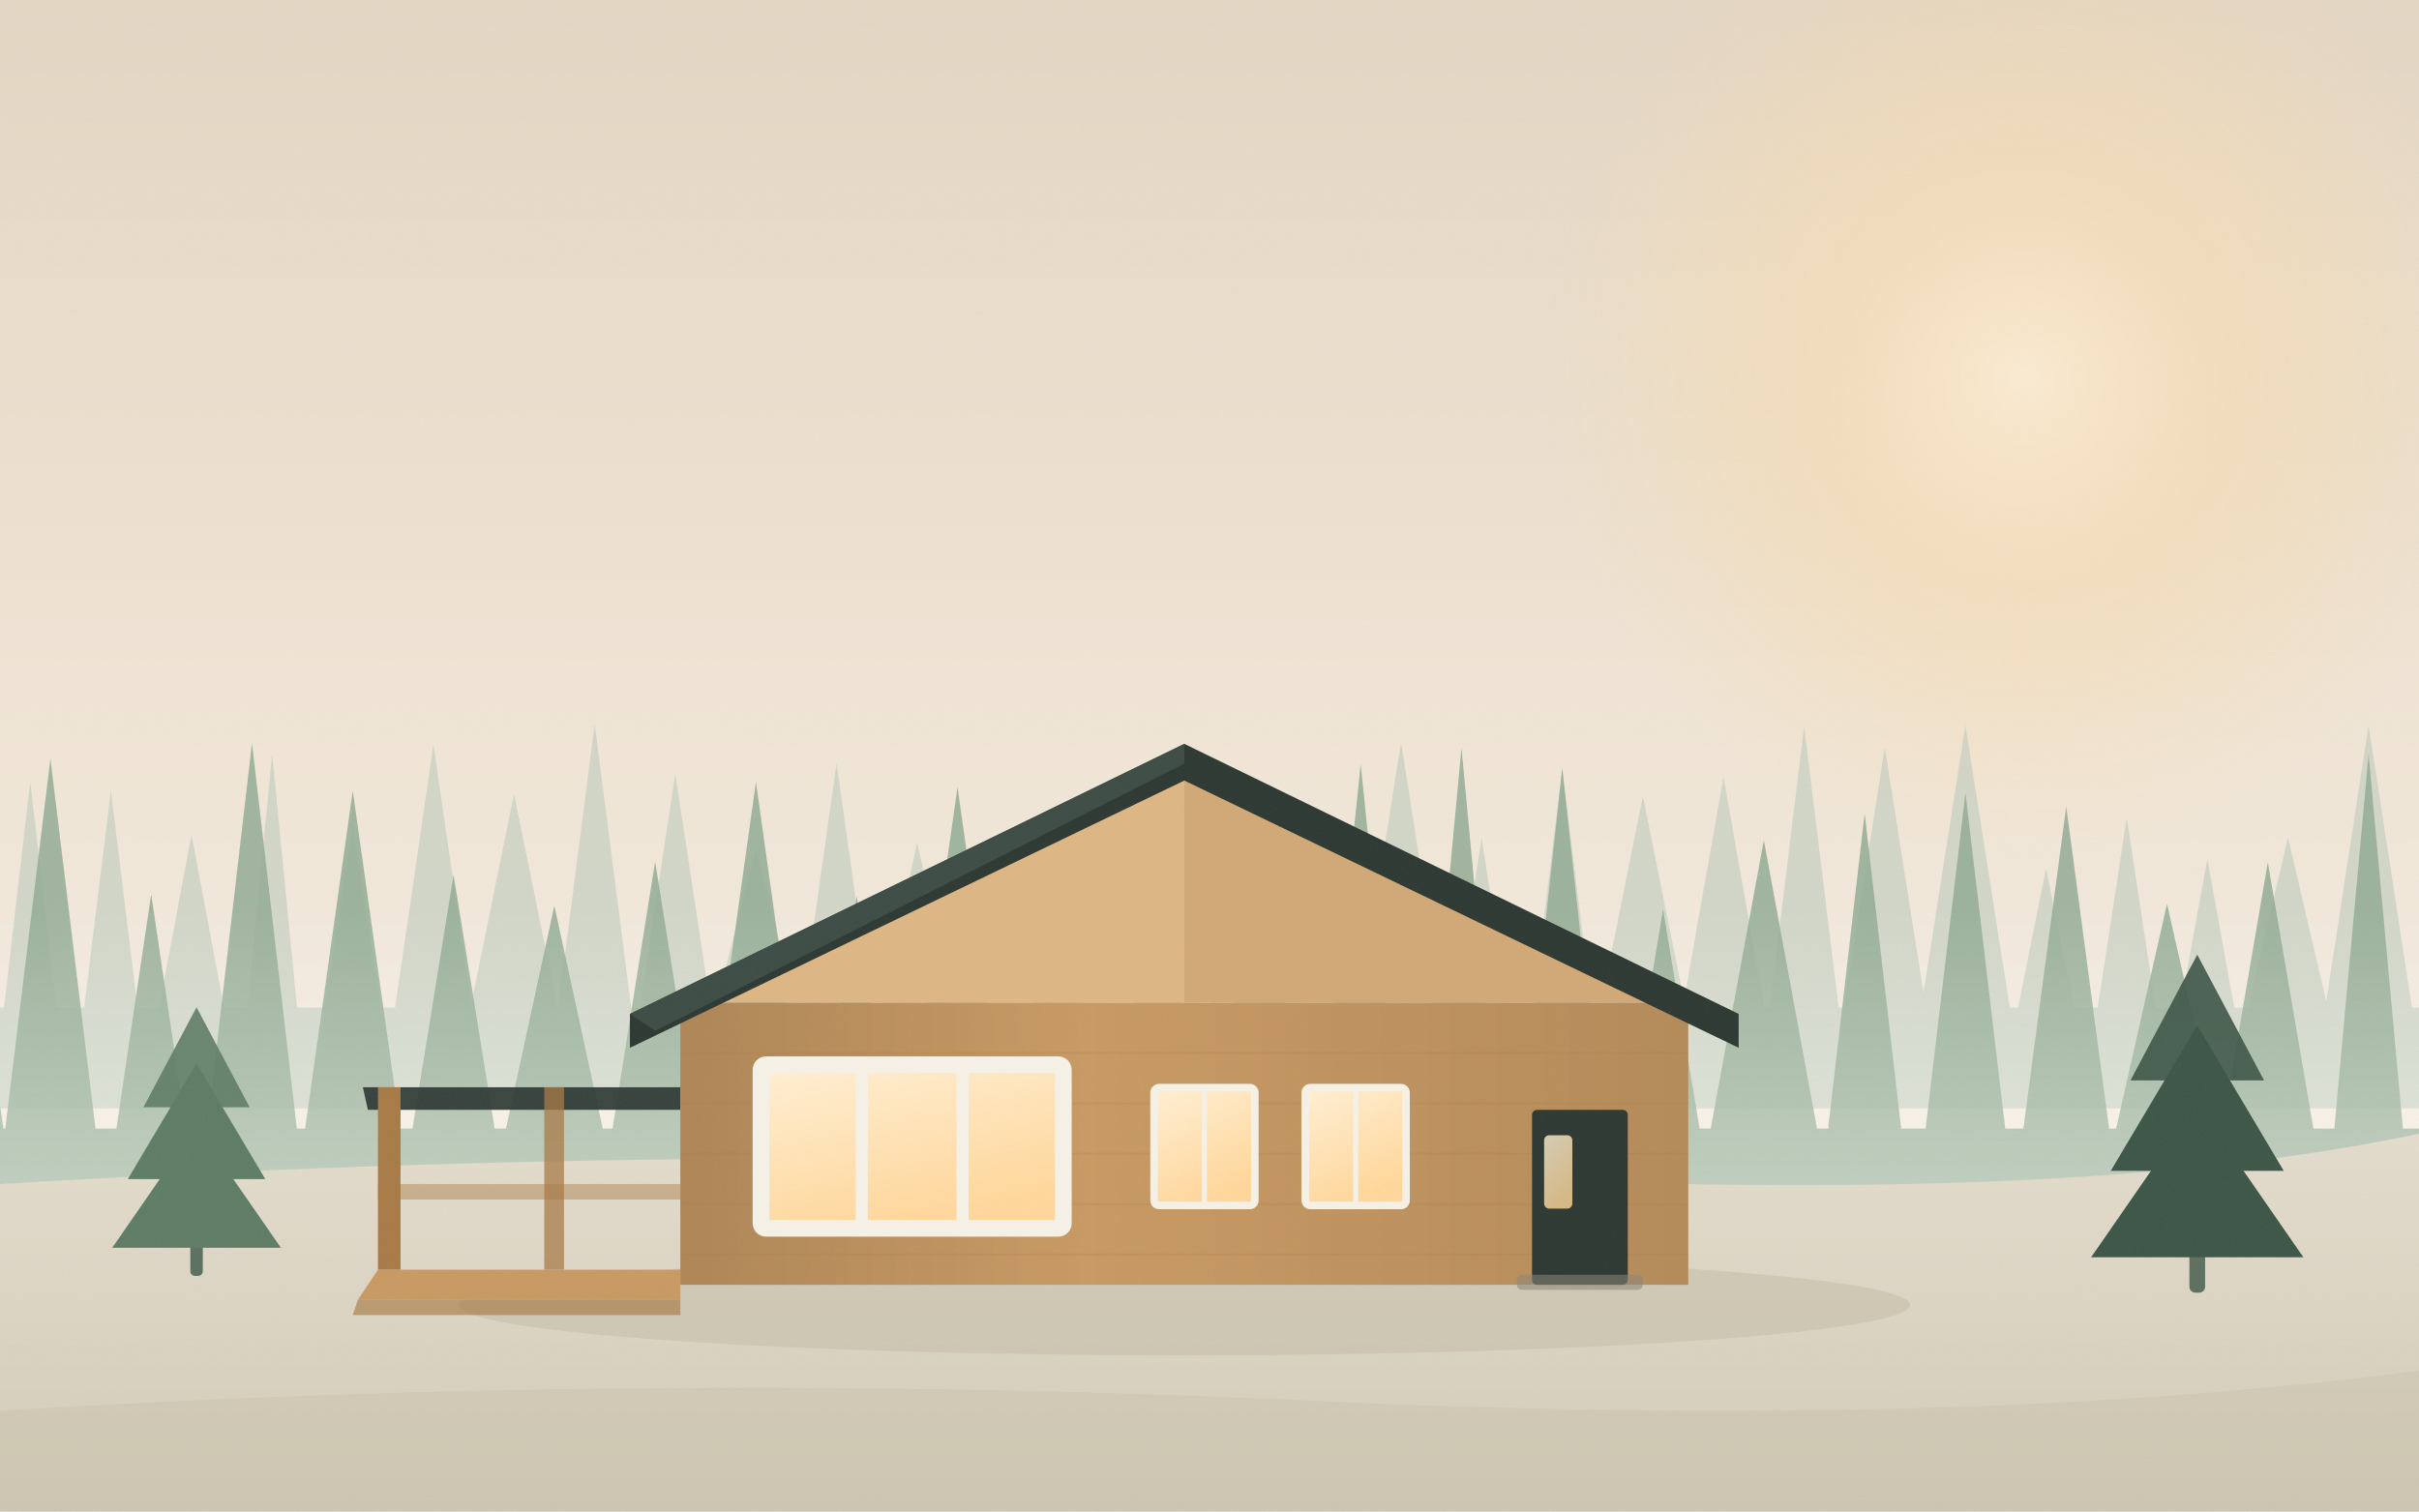
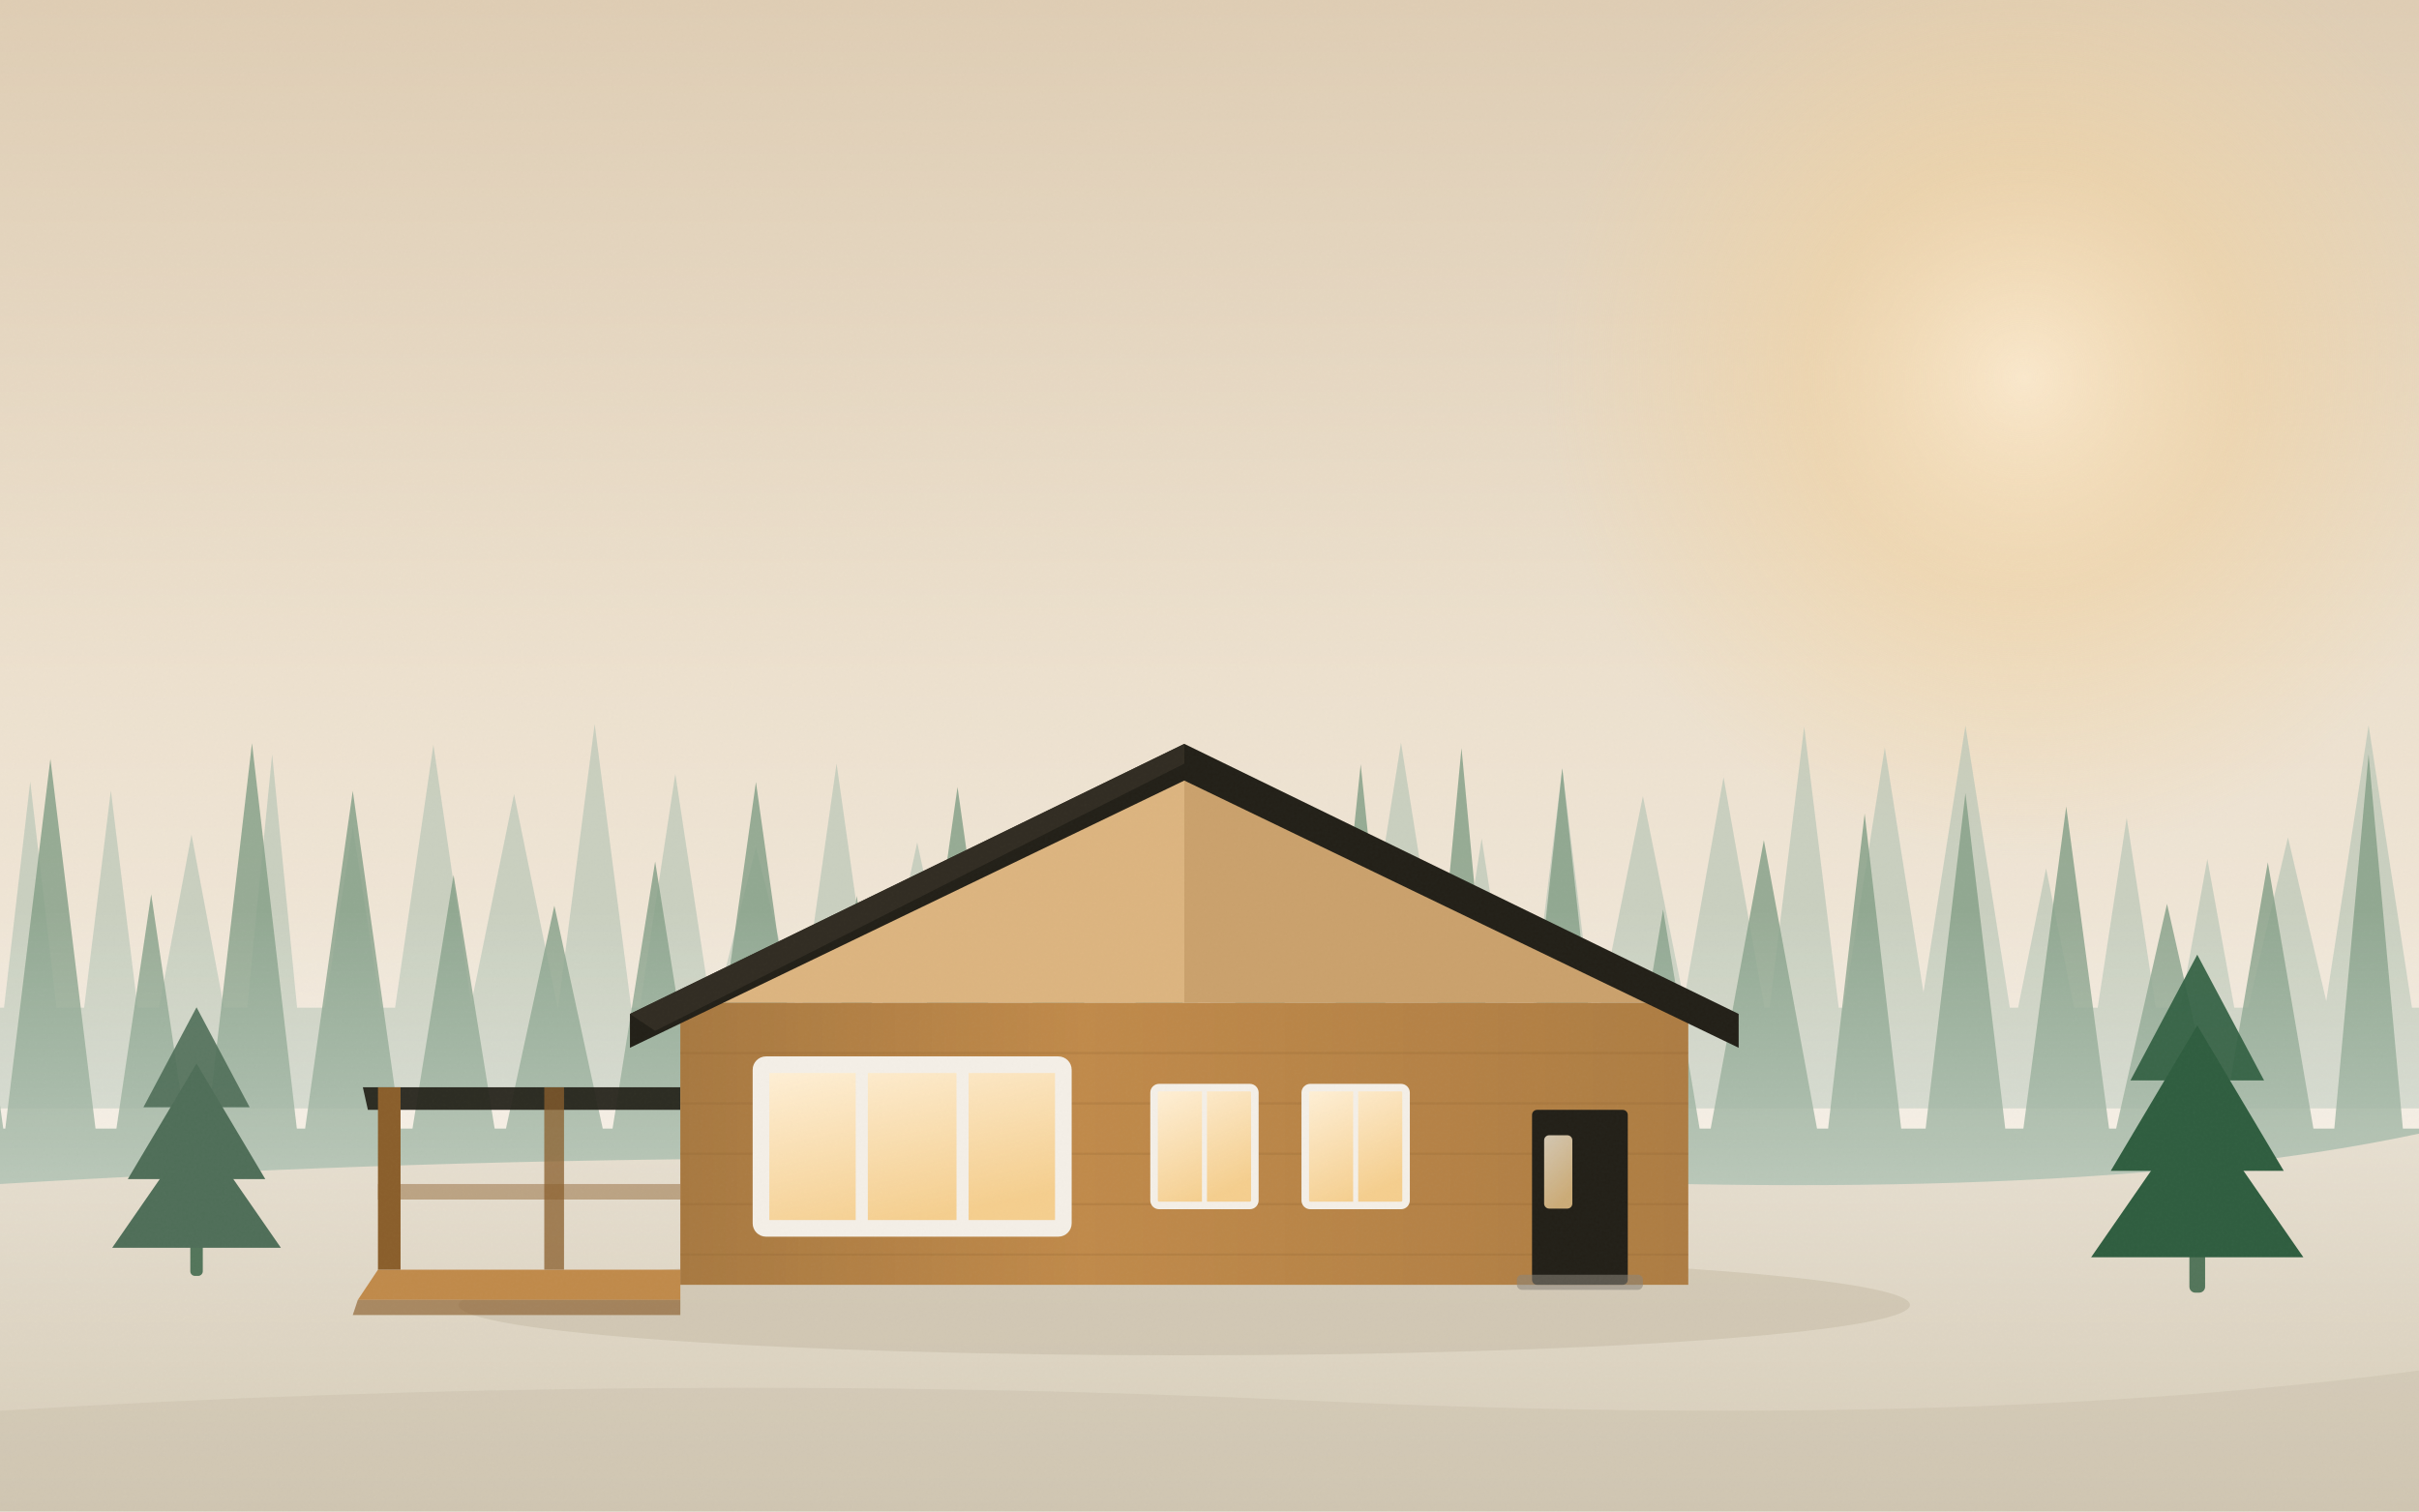
<svg xmlns="http://www.w3.org/2000/svg" viewBox="0 0 960 600" role="img" aria-label="Каркасный дом КД-08, 6×8 м, 44 м²">
  <defs>
    <linearGradient id="sky" x1="0" y1="0" x2="0" y2="1">
-       <stop offset="0" stop-color="#E4D6C3" />
-       <stop offset=".45" stop-color="#EFE4D4" />
-       <stop offset="1" stop-color="#F6F1E7" />
+       <stop offset="0" stop-color="#DFCDB4" />
+       <stop offset=".45" stop-color="#EDE1CE" />
+       <stop offset="1" stop-color="#F4EFE7" />
    </linearGradient>
    <radialGradient id="sunGlow" cx=".5" cy=".5" r=".5">
-       <stop offset="0" stop-color="#FBEBD2" stop-opacity=".95" />
-       <stop offset=".45" stop-color="#F7DCB0" stop-opacity=".55" />
-       <stop offset="1" stop-color="#F7DCB0" stop-opacity="0" />
+       <stop offset="0" stop-color="#FBE9CC" stop-opacity=".95" />
+       <stop offset=".45" stop-color="#F2D3A2" stop-opacity=".55" />
+       <stop offset="1" stop-color="#F2D3A2" stop-opacity="0" />
    </radialGradient>
    <linearGradient id="glassGrad" x1="0" y1="0" x2=".4" y2="1">
-       <stop offset="0" stop-color="#FFF0D4" />
-       <stop offset="1" stop-color="#FFD79B" />
+       <stop offset="0" stop-color="#FFF1D8" />
+       <stop offset="1" stop-color="#F5CE8E" />
    </linearGradient>
    <linearGradient id="wallShade" x1="0" y1="0" x2="1" y2="0">
      <stop offset="0" stop-color="#000" stop-opacity=".13" />
      <stop offset=".4" stop-color="#000" stop-opacity="0" />
      <stop offset="1" stop-color="#000" stop-opacity=".10" />
    </linearGradient>
    <linearGradient id="mist" x1="0" y1="0" x2="0" y2="1">
      <stop offset="0" stop-color="#fff" stop-opacity="0" />
      <stop offset="1" stop-color="#fff" stop-opacity=".55" />
    </linearGradient>
    <linearGradient id="groundGrad" x1="0" y1="0" x2="0" y2="1">
-       <stop offset="0" stop-color="#E3DCCC" />
-       <stop offset="1" stop-color="#D3CBB8" />
+       <stop offset="0" stop-color="#E7DFD0" />
+       <stop offset="1" stop-color="#D6CCB8" />
    </linearGradient>
    <filter id="grain">
      <feTurbulence type="fractalNoise" baseFrequency=".9" numOctaves="2" stitchTiles="stitch" />
      <feColorMatrix type="saturate" values="0" />
      <feComponentTransfer>
        <feFuncA type="linear" slope=".055" />
      </feComponentTransfer>
    </filter>
    <filter id="soft">
      <feGaussianBlur stdDeviation="6" />
    </filter>
  </defs>
  <rect width="960" height="600" fill="url(#sky)" />
  <circle cx="803.153" cy="150" r="190" fill="url(#sunGlow)" />
-   <path d="M-20 440 L-31.5 400.0 L-20.0 326.3 L-8.5 400.0 L1.6 400.0 L12.0 310.2 L22.4 400.0 L33.4 400.0 L44.0 313.8 L54.6 400.0 L63.1 400.0 L76.0 331.3 L88.9 400.0 L98.1 400.0 L108.0 299.4 L117.9 400.0 L128.9 400.0 L140.0 328.1 L151.1 400.0 L156.8 400.0 L172.0 295.6 L187.2 400.0 L186.7 400.0 L204.0 315.2 L221.3 400.0 L221.5 400.0 L236.0 287.4 L250.5 400.0 L253.9 400.0 L268.0 307.2 L282.1 400.0 L284.1 400.0 L300.0 336.3 L315.9 400.0 L318.3 400.0 L332.0 303.1 L345.7 400.0 L349.9 400.0 L364.0 334.4 L378.1 400.0 L381.7 400.0 L396.0 334.9 L410.3 400.0 L411.1 400.0 L428.0 334.5 L444.9 400.0 L444.2 400.0 L460.0 343.0 L475.8 400.0 L480.0 400.0 L492.0 333.9 L504.0 400.0 L506.2 400.0 L524.0 329.0 L541.8 400.0 L539.3 400.0 L556.0 294.8 L572.7 400.0 L577.6 400.0 L588.0 332.8 L598.4 400.0 L608.4 400.0 L620.0 304.9 L631.6 400.0 L635.1 400.0 L652.0 316.0 L668.9 400.0 L667.8 400.0 L684.0 308.5 L700.2 400.0 L702.3 400.0 L716.0 288.4 L729.7 400.0 L731.7 400.0 L748.0 296.7 L764.3 400.0 L762.4 400.0 L780.0 288.0 L797.6 400.0 L800.9 400.0 L812.0 344.7 L823.1 400.0 L832.5 400.0 L844.0 324.6 L855.5 400.0 L865.3 400.0 L876.0 341.0 L886.7 400.0 L892.2 400.0 L908.0 332.4 L923.8 400.0 L922.8 400.0 L940.0 287.9 L957.2 400.0 L960.6 400.0 L972.0 282.0 L983.4 400.0 L1000 440 Z" fill="#C3CEC0" opacity="0.7" />
-   <path d="M-20 488 L-41.3 448.0 L-20.0 294.9 L1.3 448.0 L2.1 448.0 L20.0 301.2 L37.9 448.0 L46.2 448.0 L60.0 355.0 L73.8 448.0 L82.2 448.0 L100.0 295.0 L117.8 448.0 L121.1 448.0 L140.0 313.9 L158.9 448.0 L163.7 448.0 L180.0 347.3 L196.3 448.0 L200.8 448.0 L220.0 359.5 L239.2 448.0 L243.1 448.0 L260.0 342.0 L276.9 448.0 L280.7 448.0 L300.0 310.4 L319.3 448.0 L326.8 448.0 L340.0 355.6 L353.2 448.0 L360.8 448.0 L380.0 312.4 L399.2 448.0 L398.1 448.0 L420.0 354.1 L441.9 448.0 L442.1 448.0 L460.0 343.7 L477.9 448.0 L482.1 448.0 L500.0 338.1 L517.9 448.0 L525.0 448.0 L540.0 303.4 L555.0 448.0 L565.8 448.0 L580.0 296.9 L594.2 448.0 L604.4 448.0 L620.0 305.0 L635.6 448.0 L645.5 448.0 L660.0 361.0 L674.5 448.0 L678.9 448.0 L700.0 333.5 L721.1 448.0 L725.5 448.0 L740.0 322.9 L754.5 448.0 L764.2 448.0 L780.0 314.8 L795.8 448.0 L803.0 448.0 L820.0 320.1 L837.0 448.0 L839.8 448.0 L860.0 358.8 L880.2 448.0 L881.9 448.0 L900.0 342.3 L918.1 448.0 L926.4 448.0 L940.0 299.4 L953.6 448.0 L960.4 448.0 L980.0 344.3 L999.6 448.0 L1000 488 Z" fill="#93AB94" opacity="0.85" />
+   <path d="M-20 440 L-31.5 400.0 L-20.0 326.3 L-8.5 400.0 L1.6 400.0 L12.0 310.2 L22.4 400.0 L33.4 400.0 L44.0 313.8 L54.6 400.0 L63.1 400.0 L76.0 331.3 L88.9 400.0 L98.1 400.0 L108.0 299.4 L117.9 400.0 L128.9 400.0 L140.0 328.1 L151.1 400.0 L156.8 400.0 L172.0 295.6 L187.2 400.0 L186.7 400.0 L204.0 315.2 L221.3 400.0 L221.5 400.0 L236.0 287.4 L250.5 400.0 L253.9 400.0 L268.0 307.2 L282.1 400.0 L284.1 400.0 L300.0 336.3 L315.9 400.0 L318.3 400.0 L332.0 303.1 L345.7 400.0 L349.9 400.0 L364.0 334.4 L378.1 400.0 L381.7 400.0 L396.0 334.9 L410.3 400.0 L411.1 400.0 L428.0 334.5 L444.9 400.0 L444.2 400.0 L460.0 343.0 L475.8 400.0 L480.0 400.0 L492.0 333.9 L504.0 400.0 L506.2 400.0 L524.0 329.0 L541.8 400.0 L539.3 400.0 L556.0 294.8 L572.7 400.0 L577.6 400.0 L588.0 332.8 L598.4 400.0 L608.4 400.0 L620.0 304.9 L631.6 400.0 L635.1 400.0 L652.0 316.0 L668.9 400.0 L667.8 400.0 L684.0 308.5 L700.2 400.0 L702.3 400.0 L716.0 288.4 L729.7 400.0 L731.7 400.0 L748.0 296.7 L764.3 400.0 L762.4 400.0 L780.0 288.0 L797.6 400.0 L800.9 400.0 L812.0 344.7 L823.1 400.0 L832.5 400.0 L844.0 324.6 L855.5 400.0 L865.3 400.0 L876.0 341.0 L886.7 400.0 L892.2 400.0 L908.0 332.4 L923.8 400.0 L922.8 400.0 L940.0 287.9 L957.2 400.0 L960.6 400.0 L972.0 282.0 L983.4 400.0 L1000 440 Z" fill="#B9C6B7" opacity="0.7" />
+   <path d="M-20 488 L-41.3 448.0 L-20.0 294.9 L1.3 448.0 L2.1 448.0 L20.0 301.2 L37.9 448.0 L46.2 448.0 L60.0 355.0 L73.8 448.0 L82.2 448.0 L100.0 295.0 L117.8 448.0 L121.1 448.0 L140.0 313.9 L158.9 448.0 L163.7 448.0 L180.0 347.3 L196.3 448.0 L200.8 448.0 L220.0 359.5 L239.2 448.0 L243.1 448.0 L260.0 342.0 L276.9 448.0 L280.7 448.0 L300.0 310.4 L319.3 448.0 L326.8 448.0 L340.0 355.6 L353.2 448.0 L360.8 448.0 L380.0 312.4 L399.2 448.0 L398.1 448.0 L420.0 354.1 L441.9 448.0 L442.1 448.0 L460.0 343.7 L477.9 448.0 L482.1 448.0 L500.0 338.1 L517.9 448.0 L525.0 448.0 L540.0 303.4 L555.0 448.0 L565.8 448.0 L580.0 296.9 L594.2 448.0 L604.4 448.0 L620.0 305.0 L635.6 448.0 L645.5 448.0 L660.0 361.0 L674.5 448.0 L678.9 448.0 L700.0 333.5 L721.1 448.0 L725.5 448.0 L740.0 322.9 L754.5 448.0 L764.2 448.0 L780.0 314.8 L795.8 448.0 L803.0 448.0 L820.0 320.1 L837.0 448.0 L839.8 448.0 L860.0 358.8 L880.2 448.0 L881.9 448.0 L900.0 342.3 L918.1 448.0 L926.4 448.0 L940.0 299.4 L953.6 448.0 L960.4 448.0 L980.0 344.3 L999.6 448.0 L1000 488 Z" fill="#87A189" opacity="0.85" />
  <rect x="0" y="360" width="960" height="130" fill="url(#mist)" opacity=".7" />
  <path d="M0 470 Q300 452 560 466 T960 450 V600 H0 Z" fill="url(#groundGrad)" />
  <g transform="translate(78 504) scale(0.62)">
-     <rect x="-4" y="-24" width="8" height="28" rx="3" fill="#3E5748" opacity=".8" />
-     <path d="M0 -168 L34 -104 H-34 Z" fill="#5F7D66" opacity=".9" />
-     <path d="M0 -132 L44 -58 H-44 Z" fill="#5F7D66" />
-     <path d="M0 -92 L54 -14 H-54 Z" fill="#5F7D66" />
+     <rect x="-4" y="-24" width="8" height="28" rx="3" fill="#2F5D3F" opacity=".8" />
+     <path d="M0 -168 L34 -104 H-34 Z" fill="#4F6E58" opacity=".9" />
+     <path d="M0 -132 L44 -58 H-44 Z" fill="#4F6E58" />
+     <path d="M0 -92 L54 -14 H-54 Z" fill="#4F6E58" />
  </g>
  <g>
-     <ellipse cx="470" cy="518" rx="288" ry="20" fill="#BFB7A2" opacity=".45" />
+     <ellipse cx="470" cy="518" rx="288" ry="20" fill="#C0B6A0" opacity=".45" />
    <g>
-       <path d="M150 504 H270 V516 H142 Z" fill="#C89A64" />
-       <path d="M142 516 H270 v6 H140 Z" fill="#A87B47" opacity=".65" />
-       <path d="M144 431.6 H270 v8.96 H146 Z" fill="#2E3A33" opacity=".92" />
-       <rect x="150" y="431.6" width="8.96" height="72.4" fill="#A87B47" />
-       <rect x="216" y="431.6" width="7.84" height="72.4" fill="#A87B47" opacity=".75" />
-       <rect x="150" y="470" width="120" height="6.16" fill="#A87B47" opacity=".45" />
+       <path d="M150 504 H270 V516 H142 Z" fill="#C08A4A" />
+       <path d="M142 516 H270 v6 H140 Z" fill="#8A5E2B" opacity=".65" />
+       <path d="M144 431.6 H270 v8.96 H146 Z" fill="#221F17" opacity=".92" />
+       <rect x="150" y="431.6" width="8.96" height="72.4" fill="#8A5E2B" />
+       <rect x="216" y="431.6" width="7.84" height="72.4" fill="#8A5E2B" opacity=".75" />
+       <rect x="150" y="470" width="120" height="6.16" fill="#8A5E2B" opacity=".45" />
    </g>
-     <rect x="270" y="398" width="400" height="112" fill="#C89A64" />
-     <polygon points="270,398 470,302 670,398" fill="#DDB684" />
-     <polygon points="470,302 670,398 470,398" fill="#A87B47" opacity=".22" />
+     <rect x="270" y="398" width="400" height="112" fill="#C08A4A" />
+     <polygon points="270,398 470,302 670,398" fill="#DCB47F" />
+     <polygon points="470,302 670,398 470,398" fill="#8A5E2B" opacity=".22" />
    <rect x="270" y="398" width="400" height="112" fill="url(#wallShade)" />
-     <line x1="270" y1="418" x2="670" y2="418" stroke="#A87B47" stroke-width=".9" opacity=".2" />
-     <line x1="270" y1="438" x2="670" y2="438" stroke="#A87B47" stroke-width=".9" opacity=".2" />
-     <line x1="270" y1="458" x2="670" y2="458" stroke="#A87B47" stroke-width=".9" opacity=".2" />
-     <line x1="270" y1="478" x2="670" y2="478" stroke="#A87B47" stroke-width=".9" opacity=".2" />
-     <line x1="270" y1="498" x2="670" y2="498" stroke="#A87B47" stroke-width=".9" opacity=".2" />
-     <path d="M250 402.48 L470 295.28 L690 402.48 L690 415.92 L470 309.84 L250 415.92 Z" fill="#2E3A33" />
-     <path d="M250 402.48 L470 295.28 L470 303.12 L260 409.2  Z" fill="#3F5049" opacity=".9" />
+     <line x1="270" y1="418" x2="670" y2="418" stroke="#8A5E2B" stroke-width=".9" opacity=".2" />
+     <line x1="270" y1="438" x2="670" y2="438" stroke="#8A5E2B" stroke-width=".9" opacity=".2" />
+     <line x1="270" y1="458" x2="670" y2="458" stroke="#8A5E2B" stroke-width=".9" opacity=".2" />
+     <line x1="270" y1="478" x2="670" y2="478" stroke="#8A5E2B" stroke-width=".9" opacity=".2" />
+     <line x1="270" y1="498" x2="670" y2="498" stroke="#8A5E2B" stroke-width=".9" opacity=".2" />
+     <path d="M250 402.48 L470 295.28 L690 402.48 L690 415.92 L470 309.84 L250 415.92 Z" fill="#221F17" />
+     <path d="M250 402.48 L470 295.28 L470 303.12 L260 409.2  Z" fill="#332E23" opacity=".9" />
    <g>
      <rect x="302" y="422.64" width="120" height="64.96" rx="2" fill="url(#glassGrad)" />
-       <line x1="342" y1="422.64" x2="342" y2="487.6" stroke="#F6F1E7" stroke-width="4.8" />
-       <line x1="382" y1="422.64" x2="382" y2="487.6" stroke="#F6F1E7" stroke-width="4.8" />
-       <rect x="302" y="422.64" width="120" height="64.96" rx="2" fill="none" stroke="#F6F1E7" stroke-width="6.6" />
+       <line x1="342" y1="422.64" x2="342" y2="487.6" stroke="#F4EFE7" stroke-width="4.8" />
+       <line x1="382" y1="422.64" x2="382" y2="487.6" stroke="#F4EFE7" stroke-width="4.8" />
+       <rect x="302" y="422.64" width="120" height="64.96" rx="2" fill="none" stroke="#F4EFE7" stroke-width="6.6" />
    </g>
    <g>
      <rect x="458" y="431.734" width="40" height="46.771" rx="2" fill="url(#glassGrad)" />
-       <line x1="478" y1="431.734" x2="478" y2="478.506" stroke="#F6F1E7" stroke-width="2" />
-       <rect x="458" y="431.734" width="40" height="46.771" rx="2" fill="none" stroke="#F6F1E7" stroke-width="3" />
+       <line x1="478" y1="431.734" x2="478" y2="478.506" stroke="#F4EFE7" stroke-width="2" />
+       <rect x="458" y="431.734" width="40" height="46.771" rx="2" fill="none" stroke="#F4EFE7" stroke-width="3" />
    </g>
    <g>
      <rect x="518" y="431.734" width="40" height="46.771" rx="2" fill="url(#glassGrad)" />
-       <line x1="538" y1="431.734" x2="538" y2="478.506" stroke="#F6F1E7" stroke-width="2" />
-       <rect x="518" y="431.734" width="40" height="46.771" rx="2" fill="none" stroke="#F6F1E7" stroke-width="3" />
+       <line x1="538" y1="431.734" x2="538" y2="478.506" stroke="#F4EFE7" stroke-width="2" />
+       <rect x="518" y="431.734" width="40" height="46.771" rx="2" fill="none" stroke="#F4EFE7" stroke-width="3" />
    </g>
    <g>
-       <rect x="608" y="440.56" width="38" height="69.44" rx="2" fill="#2E3A33" />
+       <rect x="608" y="440.56" width="38" height="69.44" rx="2" fill="#221F17" />
      <rect x="612.8" y="450.64" width="11.2" height="29.12" rx="2" fill="url(#glassGrad)" opacity=".8" />
-       <rect x="602" y="506" width="50" height="6" rx="2" fill="#8C8578" opacity=".55" />
+       <rect x="602" y="506" width="50" height="6" rx="2" fill="#8A857A" opacity=".55" />
    </g>
  </g>
  <g transform="translate(872 510) scale(0.78)">
-     <rect x="-4" y="-24" width="8" height="28" rx="3" fill="#3E5748" opacity=".8" />
-     <path d="M0 -168 L34 -104 H-34 Z" fill="#3E5748" opacity=".9" />
-     <path d="M0 -132 L44 -58 H-44 Z" fill="#3E5748" />
-     <path d="M0 -92 L54 -14 H-54 Z" fill="#3E5748" />
+     <rect x="-4" y="-24" width="8" height="28" rx="3" fill="#2F5D3F" opacity=".8" />
+     <path d="M0 -168 L34 -104 H-34 Z" fill="#2F5D3F" opacity=".9" />
+     <path d="M0 -132 L44 -58 H-44 Z" fill="#2F5D3F" />
+     <path d="M0 -92 L54 -14 H-54 Z" fill="#2F5D3F" />
  </g>
-   <path d="M0 560 Q260 544 520 556 T960 544 V600 H0 Z" fill="#BFB7A2" opacity=".3" />
+   <path d="M0 560 Q260 544 520 556 T960 544 V600 H0 Z" fill="#C0B6A0" opacity=".3" />
  <rect width="960" height="600" filter="url(#grain)" opacity=".45" />
</svg>
